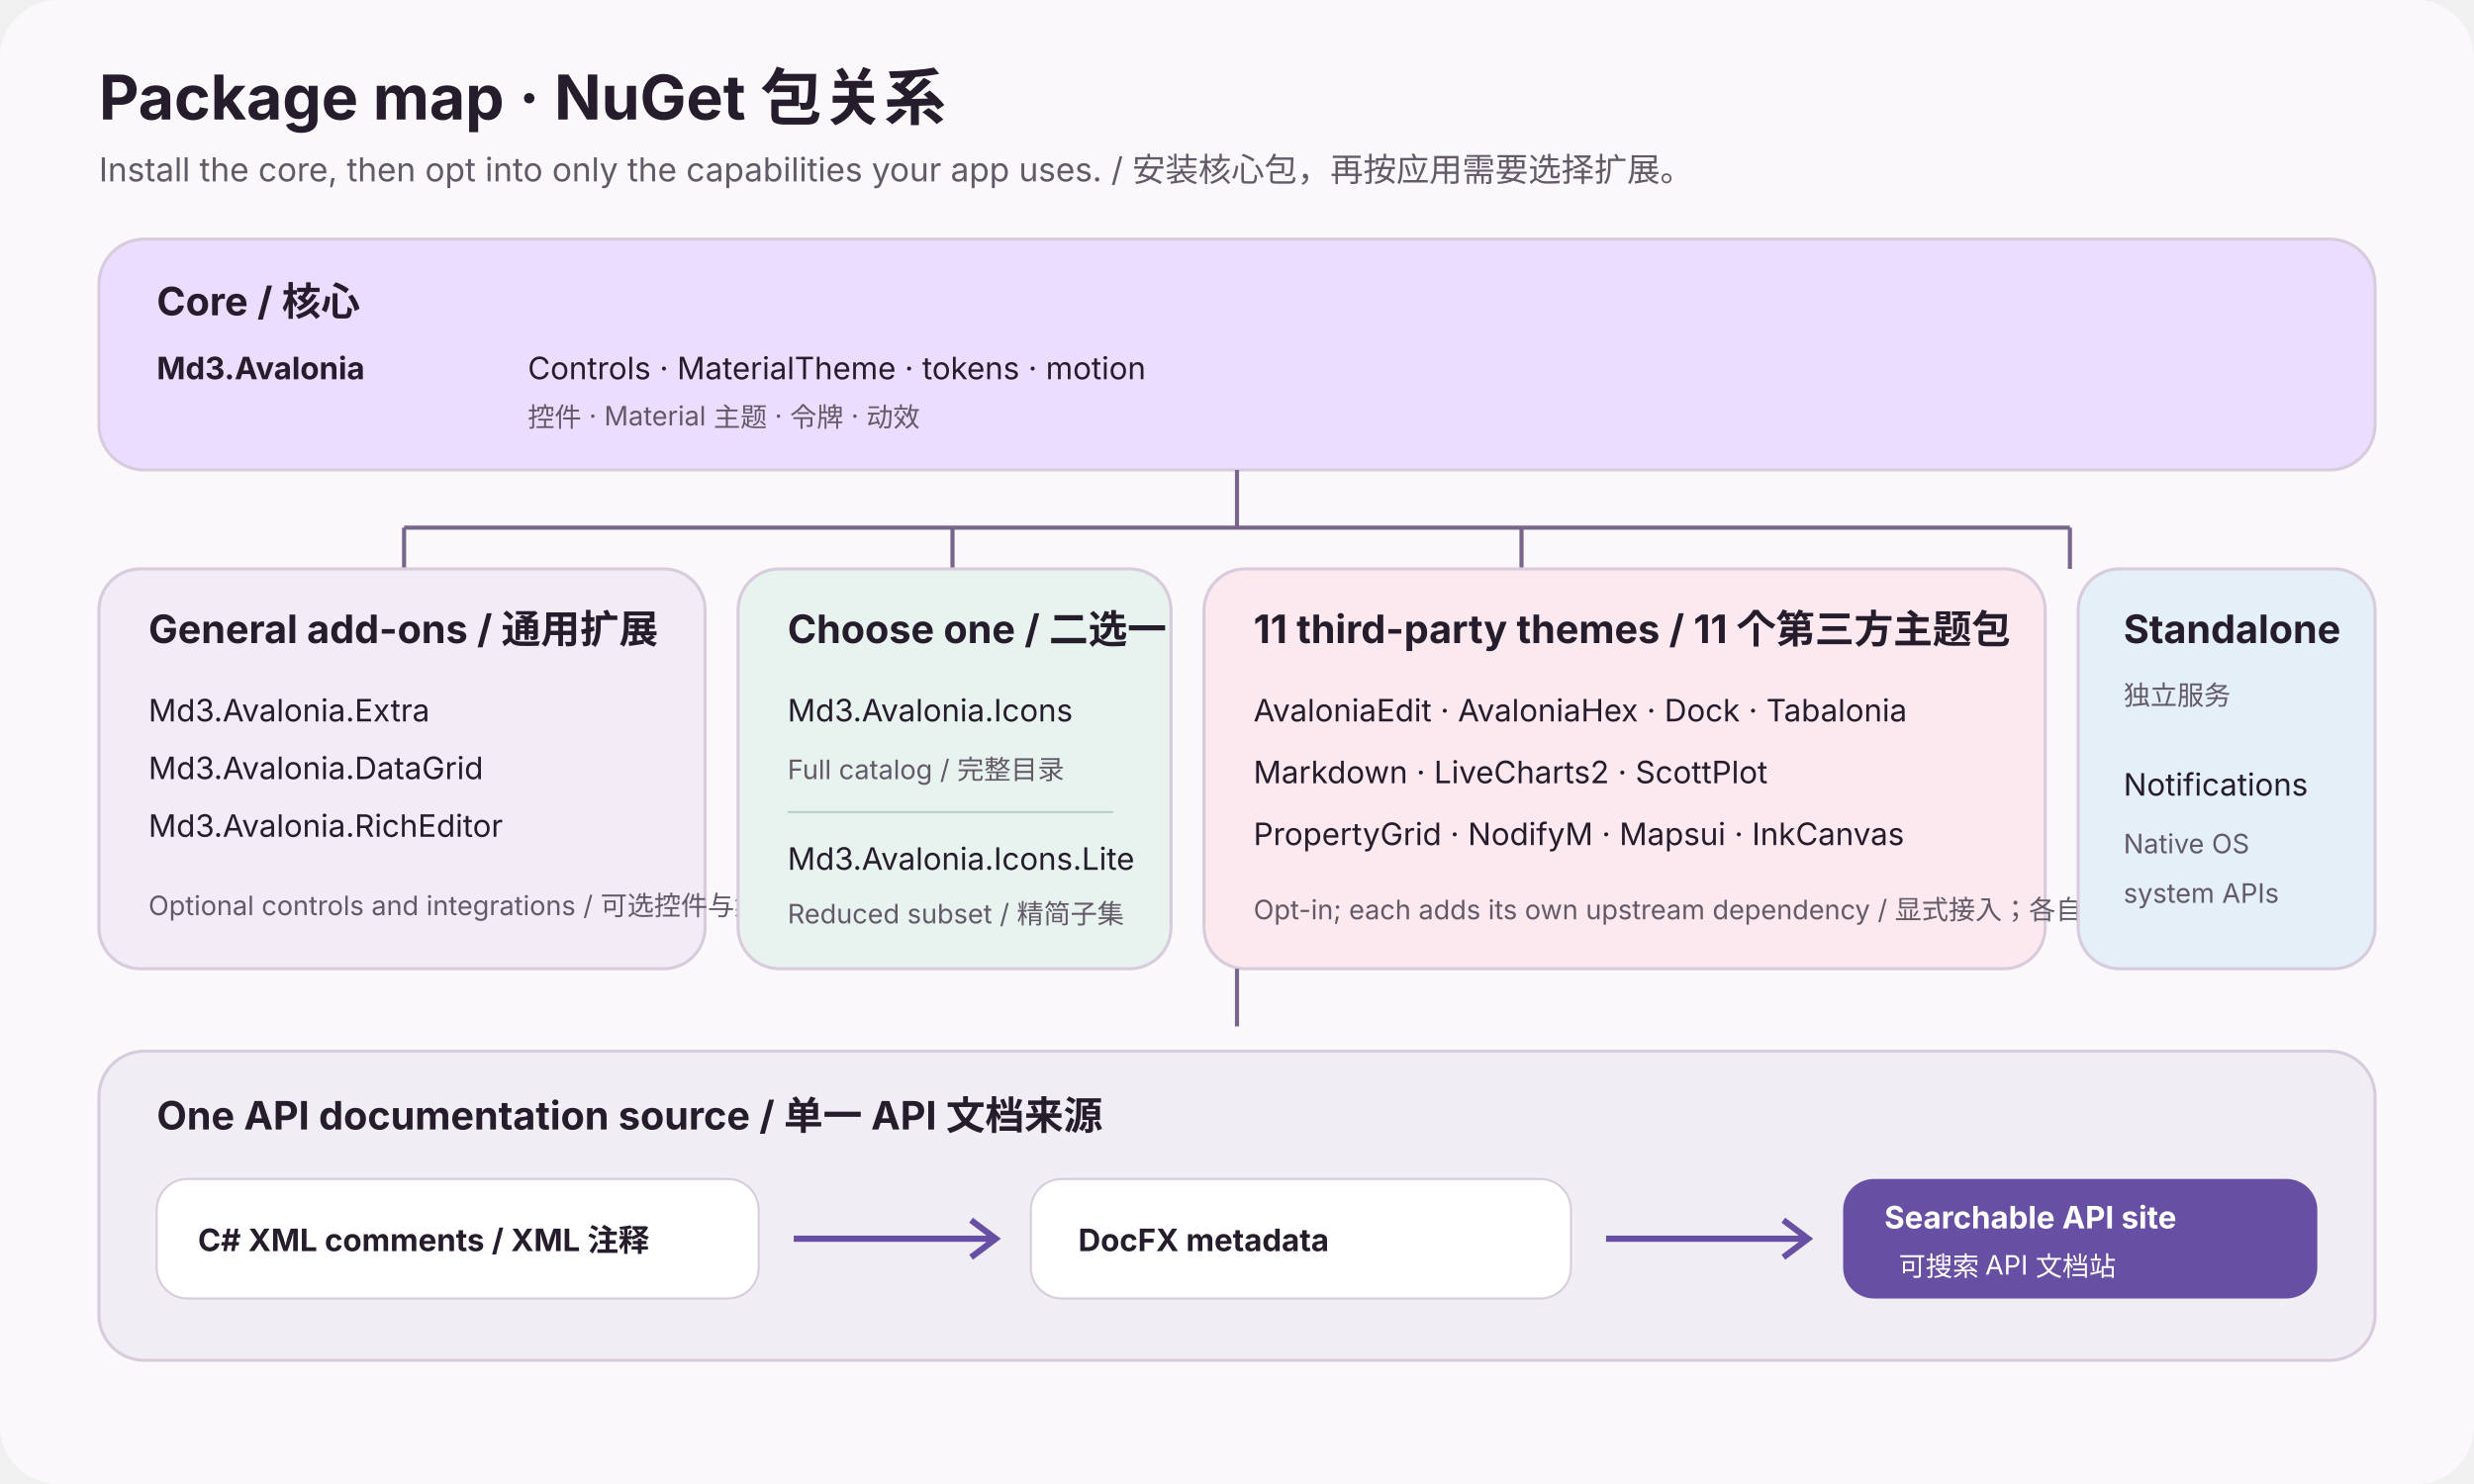
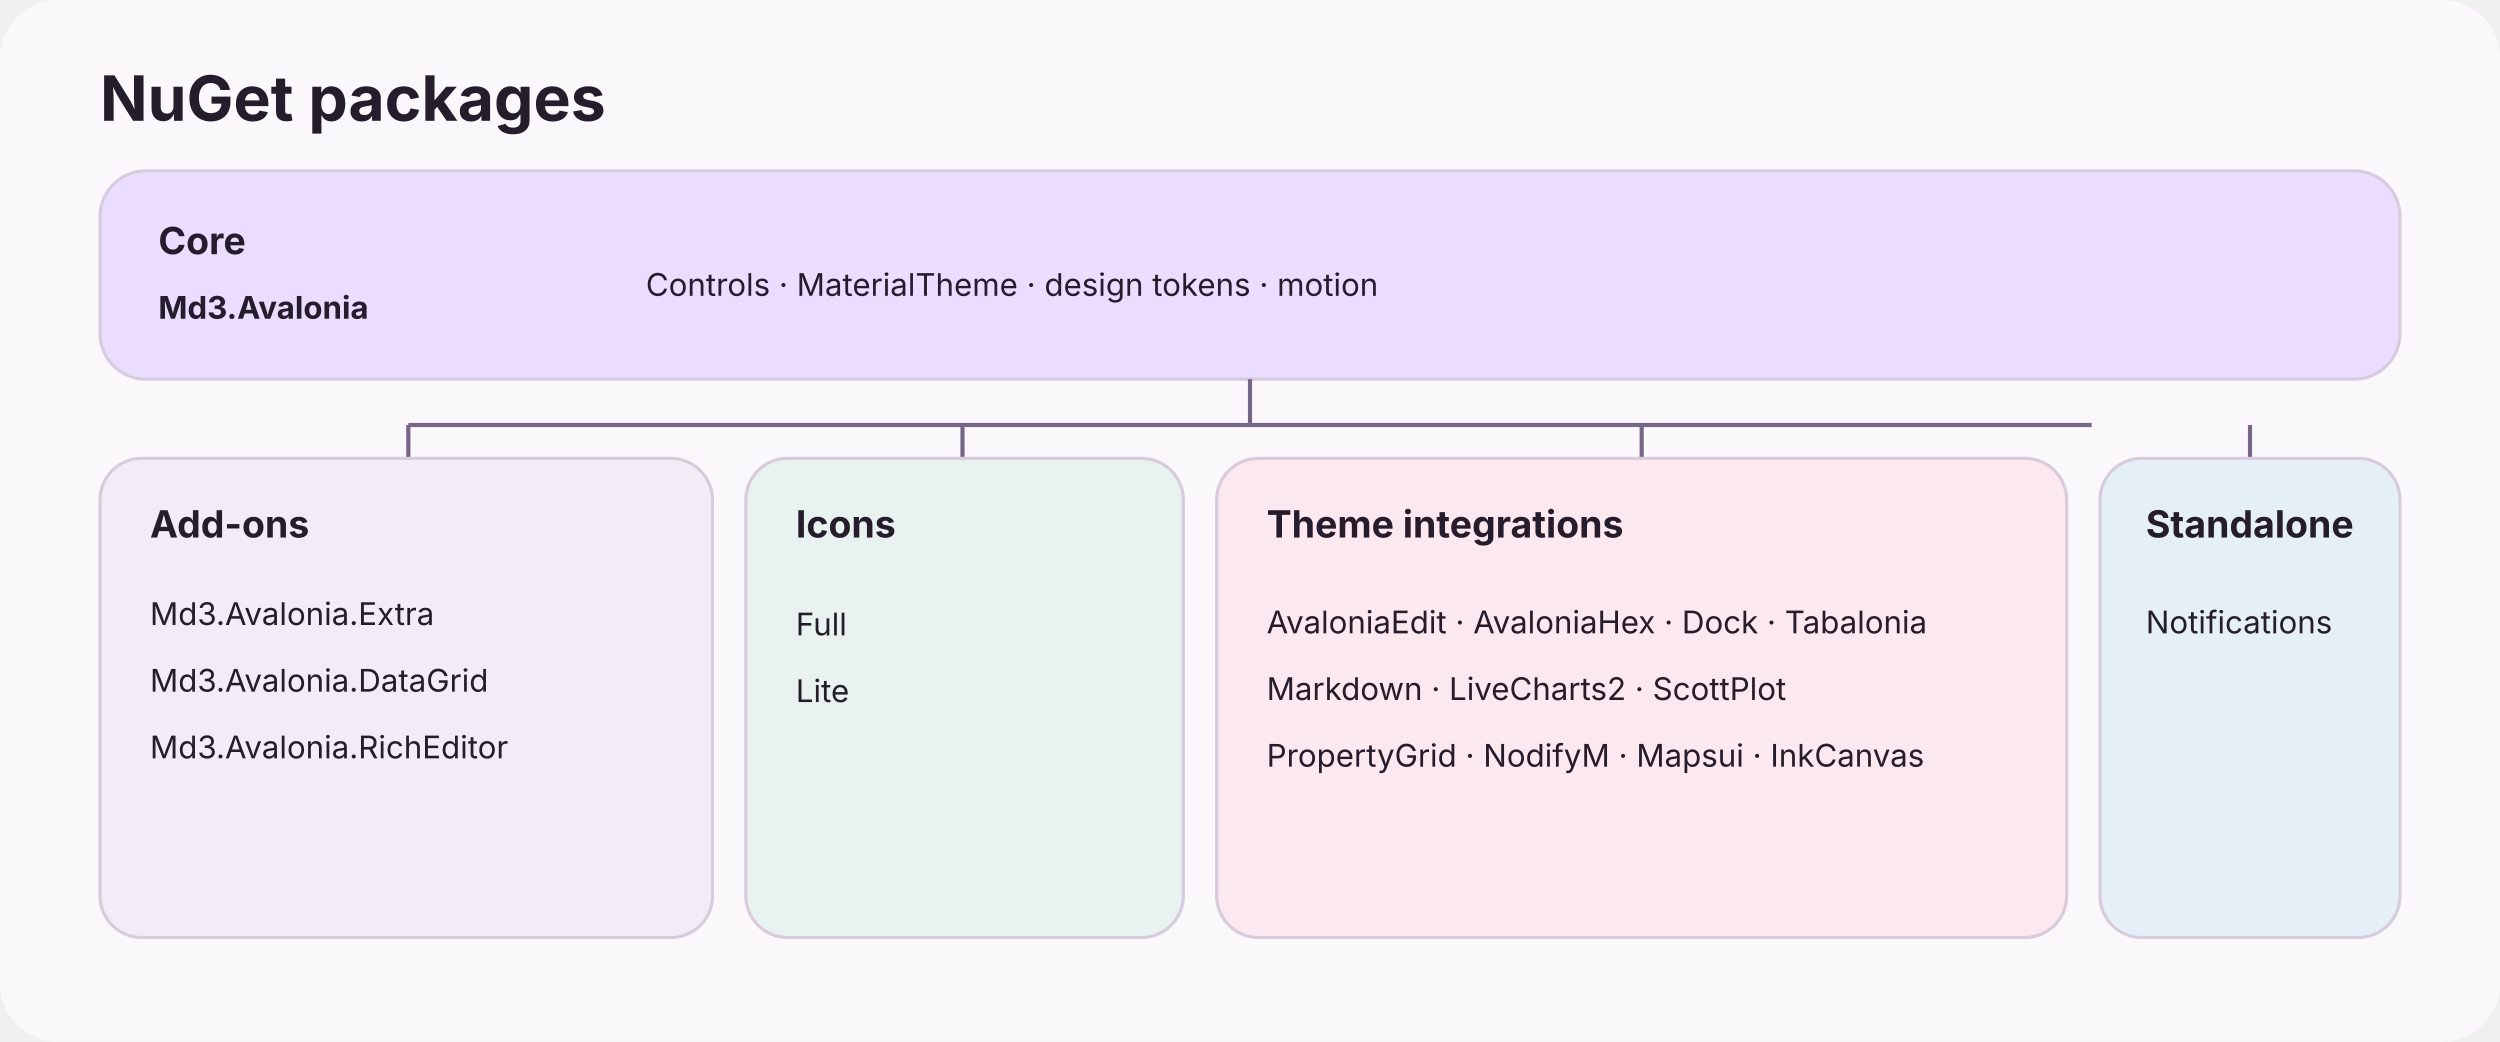
- <svg xmlns="http://www.w3.org/2000/svg" viewBox="0 0 1200 720" role="img" aria-labelledby="title desc">
+ <svg xmlns="http://www.w3.org/2000/svg" viewBox="0 0 1200 500" role="img" aria-labelledby="title desc">
  <defs>
    <style>
      text { font-family: Inter, 'Segoe UI', Arial, 'Microsoft YaHei', sans-serif; fill: #251d2b; }
      .title { font-size: 30px; font-weight: 700; }
-       .subtitle { font-size: 16px; fill: #625a67; }
-       .label { font-size: 19px; font-weight: 700; }
+       .label { font-size: 18px; font-weight: 700; }
      .body { font-size: 15px; }
-       .small { font-size: 13px; fill: #625a67; }
-       .inverse { fill: #fff; }
      .card { stroke: #d7cbdc; stroke-width: 1.5; }
    </style>
  </defs>
-   <rect width="1200" height="720" rx="28" fill="#fbf8fc" />
-   <text x="48" y="58" class="title">Package map · NuGet 包关系</text>
-   <text x="48" y="88" class="subtitle">Install the core, then opt into only the capabilities your app uses. / 安装核心包，再按应用需要选择扩展。</text>
-   <rect x="48" y="116" width="1104" height="112" rx="22" fill="#eaddff" class="card" />
-   <text x="76" y="153" class="label">Core / 核心</text>
-   <text x="76" y="184" class="body" font-weight="700">Md3.Avalonia</text>
-   <text x="256" y="184" class="body">Controls · MaterialTheme · tokens · motion</text>
-   <text x="256" y="207" class="small">控件 · Material 主题 · 令牌 · 动效</text>
-   <path d="M600 228v28M196 256h808M196 256v20M462 256v20M738 256v20M1004 256v20" fill="none" stroke="#77658a" stroke-width="2" />
-   <rect x="48" y="276" width="294" height="194" rx="20" fill="#f2ecf7" class="card" />
-   <text x="72" y="312" class="label">General add-ons / 通用扩展</text>
-   <text x="72" y="350" class="body">Md3.Avalonia.Extra</text>
-   <text x="72" y="378" class="body">Md3.Avalonia.DataGrid</text>
-   <text x="72" y="406" class="body">Md3.Avalonia.RichEditor</text>
-   <text x="72" y="444" class="small">Optional controls and integrations / 可选控件与集成</text>
-   <rect x="358" y="276" width="210" height="194" rx="20" fill="#e8f3ef" class="card" />
-   <text x="382" y="312" class="label">Choose one / 二选一</text>
-   <text x="382" y="350" class="body">Md3.Avalonia.Icons</text>
-   <text x="382" y="378" class="small">Full catalog / 完整目录</text>
-   <path d="M382 394h158" stroke="#b6cec4" />
-   <text x="382" y="422" class="body">Md3.Avalonia.Icons.Lite</text>
-   <text x="382" y="448" class="small">Reduced subset / 精简子集</text>
-   <rect x="584" y="276" width="408" height="194" rx="20" fill="#fce8ef" class="card" />
-   <text x="608" y="312" class="label">11 third-party themes / 11 个第三方主题包</text>
-   <text x="608" y="350" class="body">AvaloniaEdit · AvaloniaHex · Dock · Tabalonia</text>
-   <text x="608" y="380" class="body">Markdown · LiveCharts2 · ScottPlot</text>
-   <text x="608" y="410" class="body">PropertyGrid · NodifyM · Mapsui · InkCanvas</text>
-   <text x="608" y="446" class="small">Opt-in; each adds its own upstream dependency / 显式接入；各自引入对应上游依赖</text>
-   <rect x="1008" y="276" width="144" height="194" rx="20" fill="#e4eff8" class="card" />
-   <text x="1030" y="312" class="label">Standalone</text>
-   <text x="1030" y="342" class="small">独立服务</text>
-   <text x="1030" y="386" class="body">Notifications</text>
-   <text x="1030" y="414" class="small">Native OS</text>
-   <text x="1030" y="438" class="small">system APIs</text>
-   <path d="M600 470v28" fill="none" stroke="#77658a" stroke-width="2" />
-   <rect x="48" y="510" width="1104" height="150" rx="22" fill="#f1edf4" class="card" />
-   <text x="76" y="548" class="label">One API documentation source / 单一 API 文档来源</text>
-   <rect x="76" y="572" width="292" height="58" rx="15" fill="#fff" stroke="#d7cbdc" />
-   <text x="96" y="607" class="body" font-weight="700">C# XML comments / XML 注释</text>
-   <path d="M385 601h98m-12-9 12 9-12 9" fill="none" stroke="#6750a4" stroke-width="3" />
-   <rect x="500" y="572" width="262" height="58" rx="15" fill="#fff" stroke="#d7cbdc" />
-   <text x="523" y="607" class="body" font-weight="700">DocFX metadata</text>
-   <path d="M779 601h98m-12-9 12 9-12 9" fill="none" stroke="#6750a4" stroke-width="3" />
-   <rect x="894" y="572" width="230" height="58" rx="15" fill="#6750a4" />
-   <text x="914" y="596" class="body inverse" font-weight="700">Searchable API site</text>
-   <text x="921" y="619" class="small inverse">可搜索 API 文档站</text>
+   <rect width="1200" height="500" rx="28" fill="#fbf8fc" />
+   <text x="48" y="58" class="title">NuGet packages</text>
+   <rect x="48" y="82" width="1104" height="100" rx="22" fill="#eaddff" class="card" />
+   <text x="76" y="122" class="label">Core</text>
+   <text x="76" y="153" class="body" font-weight="700">Md3.Avalonia</text>
+   <text x="310" y="142" class="body">Controls · MaterialTheme · design tokens · motion</text>
+   <path d="M600 182v22M196 204h808M196 204v16M462 204v16M788 204v16M1080 204v16" fill="none" stroke="#77658a" stroke-width="2" />
+   <rect x="48" y="220" width="294" height="230" rx="20" fill="#f2ecf7" class="card" />
+   <text x="72" y="258" class="label">Add-ons</text>
+   <text x="72" y="300" class="body">Md3.Avalonia.Extra</text>
+   <text x="72" y="332" class="body">Md3.Avalonia.DataGrid</text>
+   <text x="72" y="364" class="body">Md3.Avalonia.RichEditor</text>
+   <rect x="358" y="220" width="210" height="230" rx="20" fill="#e8f3ef" class="card" />
+   <text x="382" y="258" class="label">Icons</text>
+   <text x="382" y="305" class="body">Full</text>
+   <text x="382" y="337" class="body">Lite</text>
+   <rect x="584" y="220" width="408" height="230" rx="20" fill="#fce8ef" class="card" />
+   <text x="608" y="258" class="label">Theme integrations</text>
+   <text x="608" y="304" class="body">AvaloniaEdit · AvaloniaHex · Dock · Tabalonia</text>
+   <text x="608" y="336" class="body">Markdown · LiveCharts2 · ScottPlot</text>
+   <text x="608" y="368" class="body">PropertyGrid · NodifyM · Mapsui · InkCanvas</text>
+   <rect x="1008" y="220" width="144" height="230" rx="20" fill="#e4eff8" class="card" />
+   <text x="1030" y="258" class="label">Standalone</text>
+   <text x="1030" y="304" class="body">Notifications</text>
</svg>
